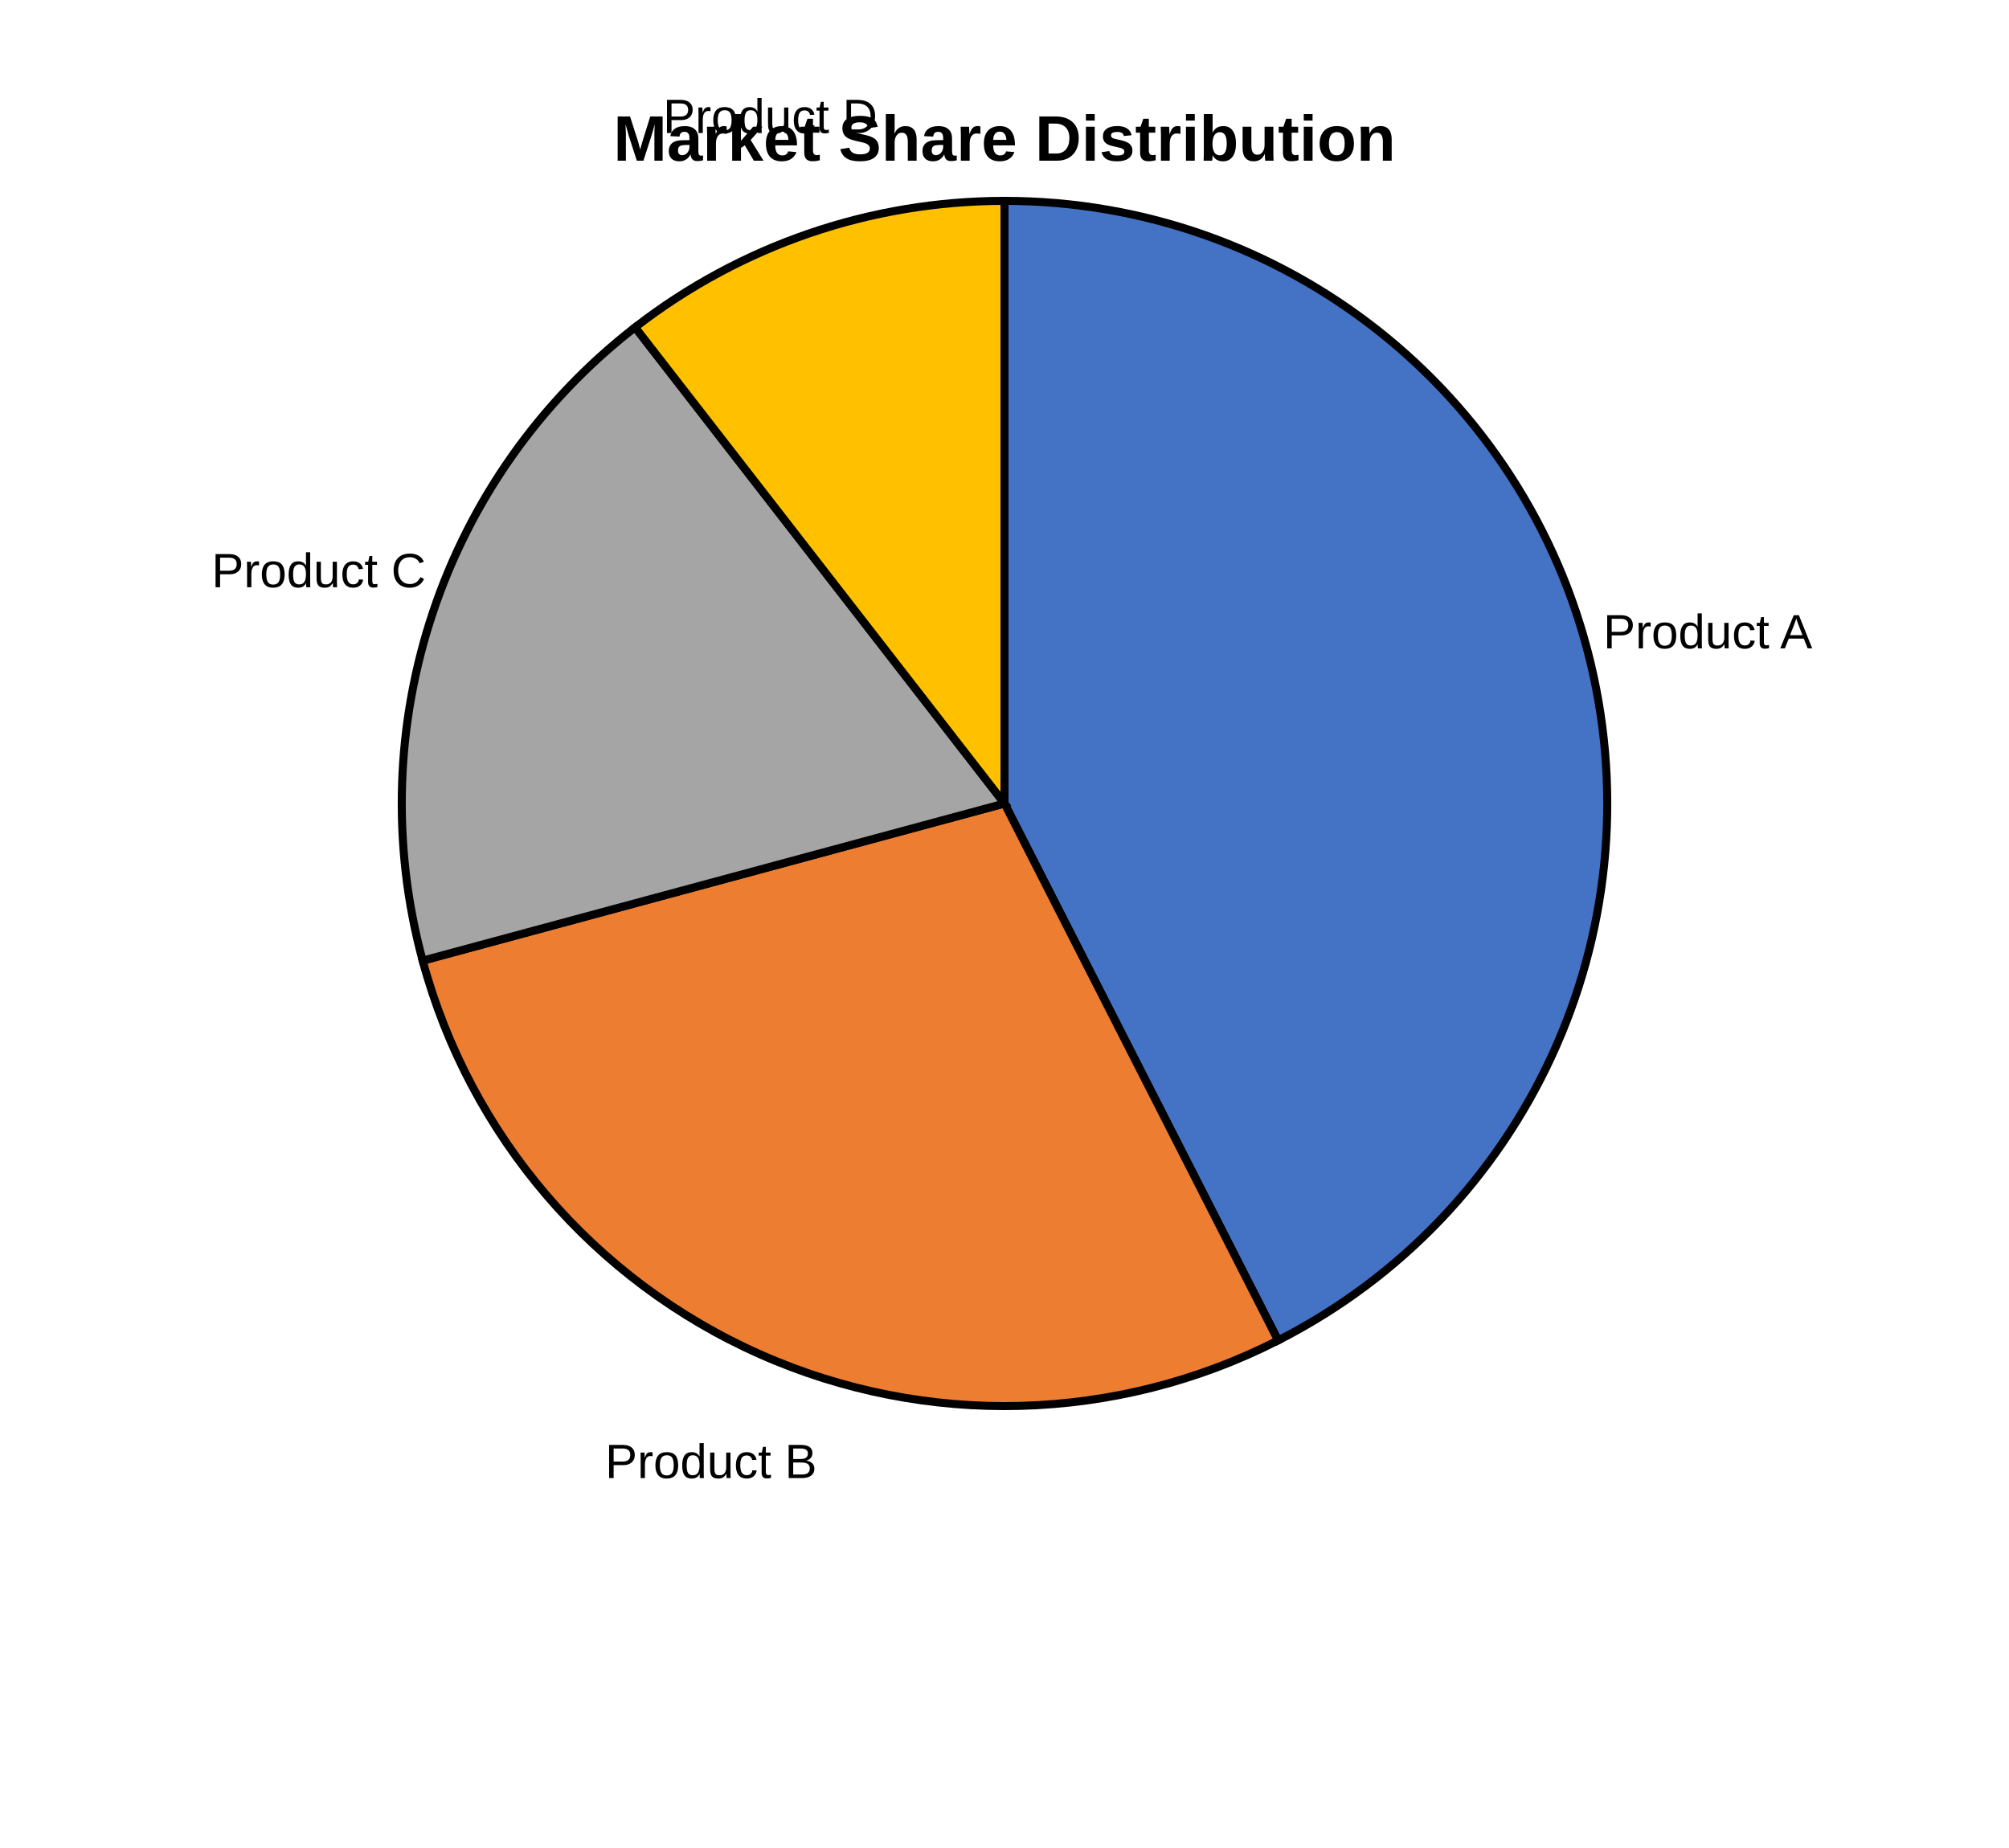
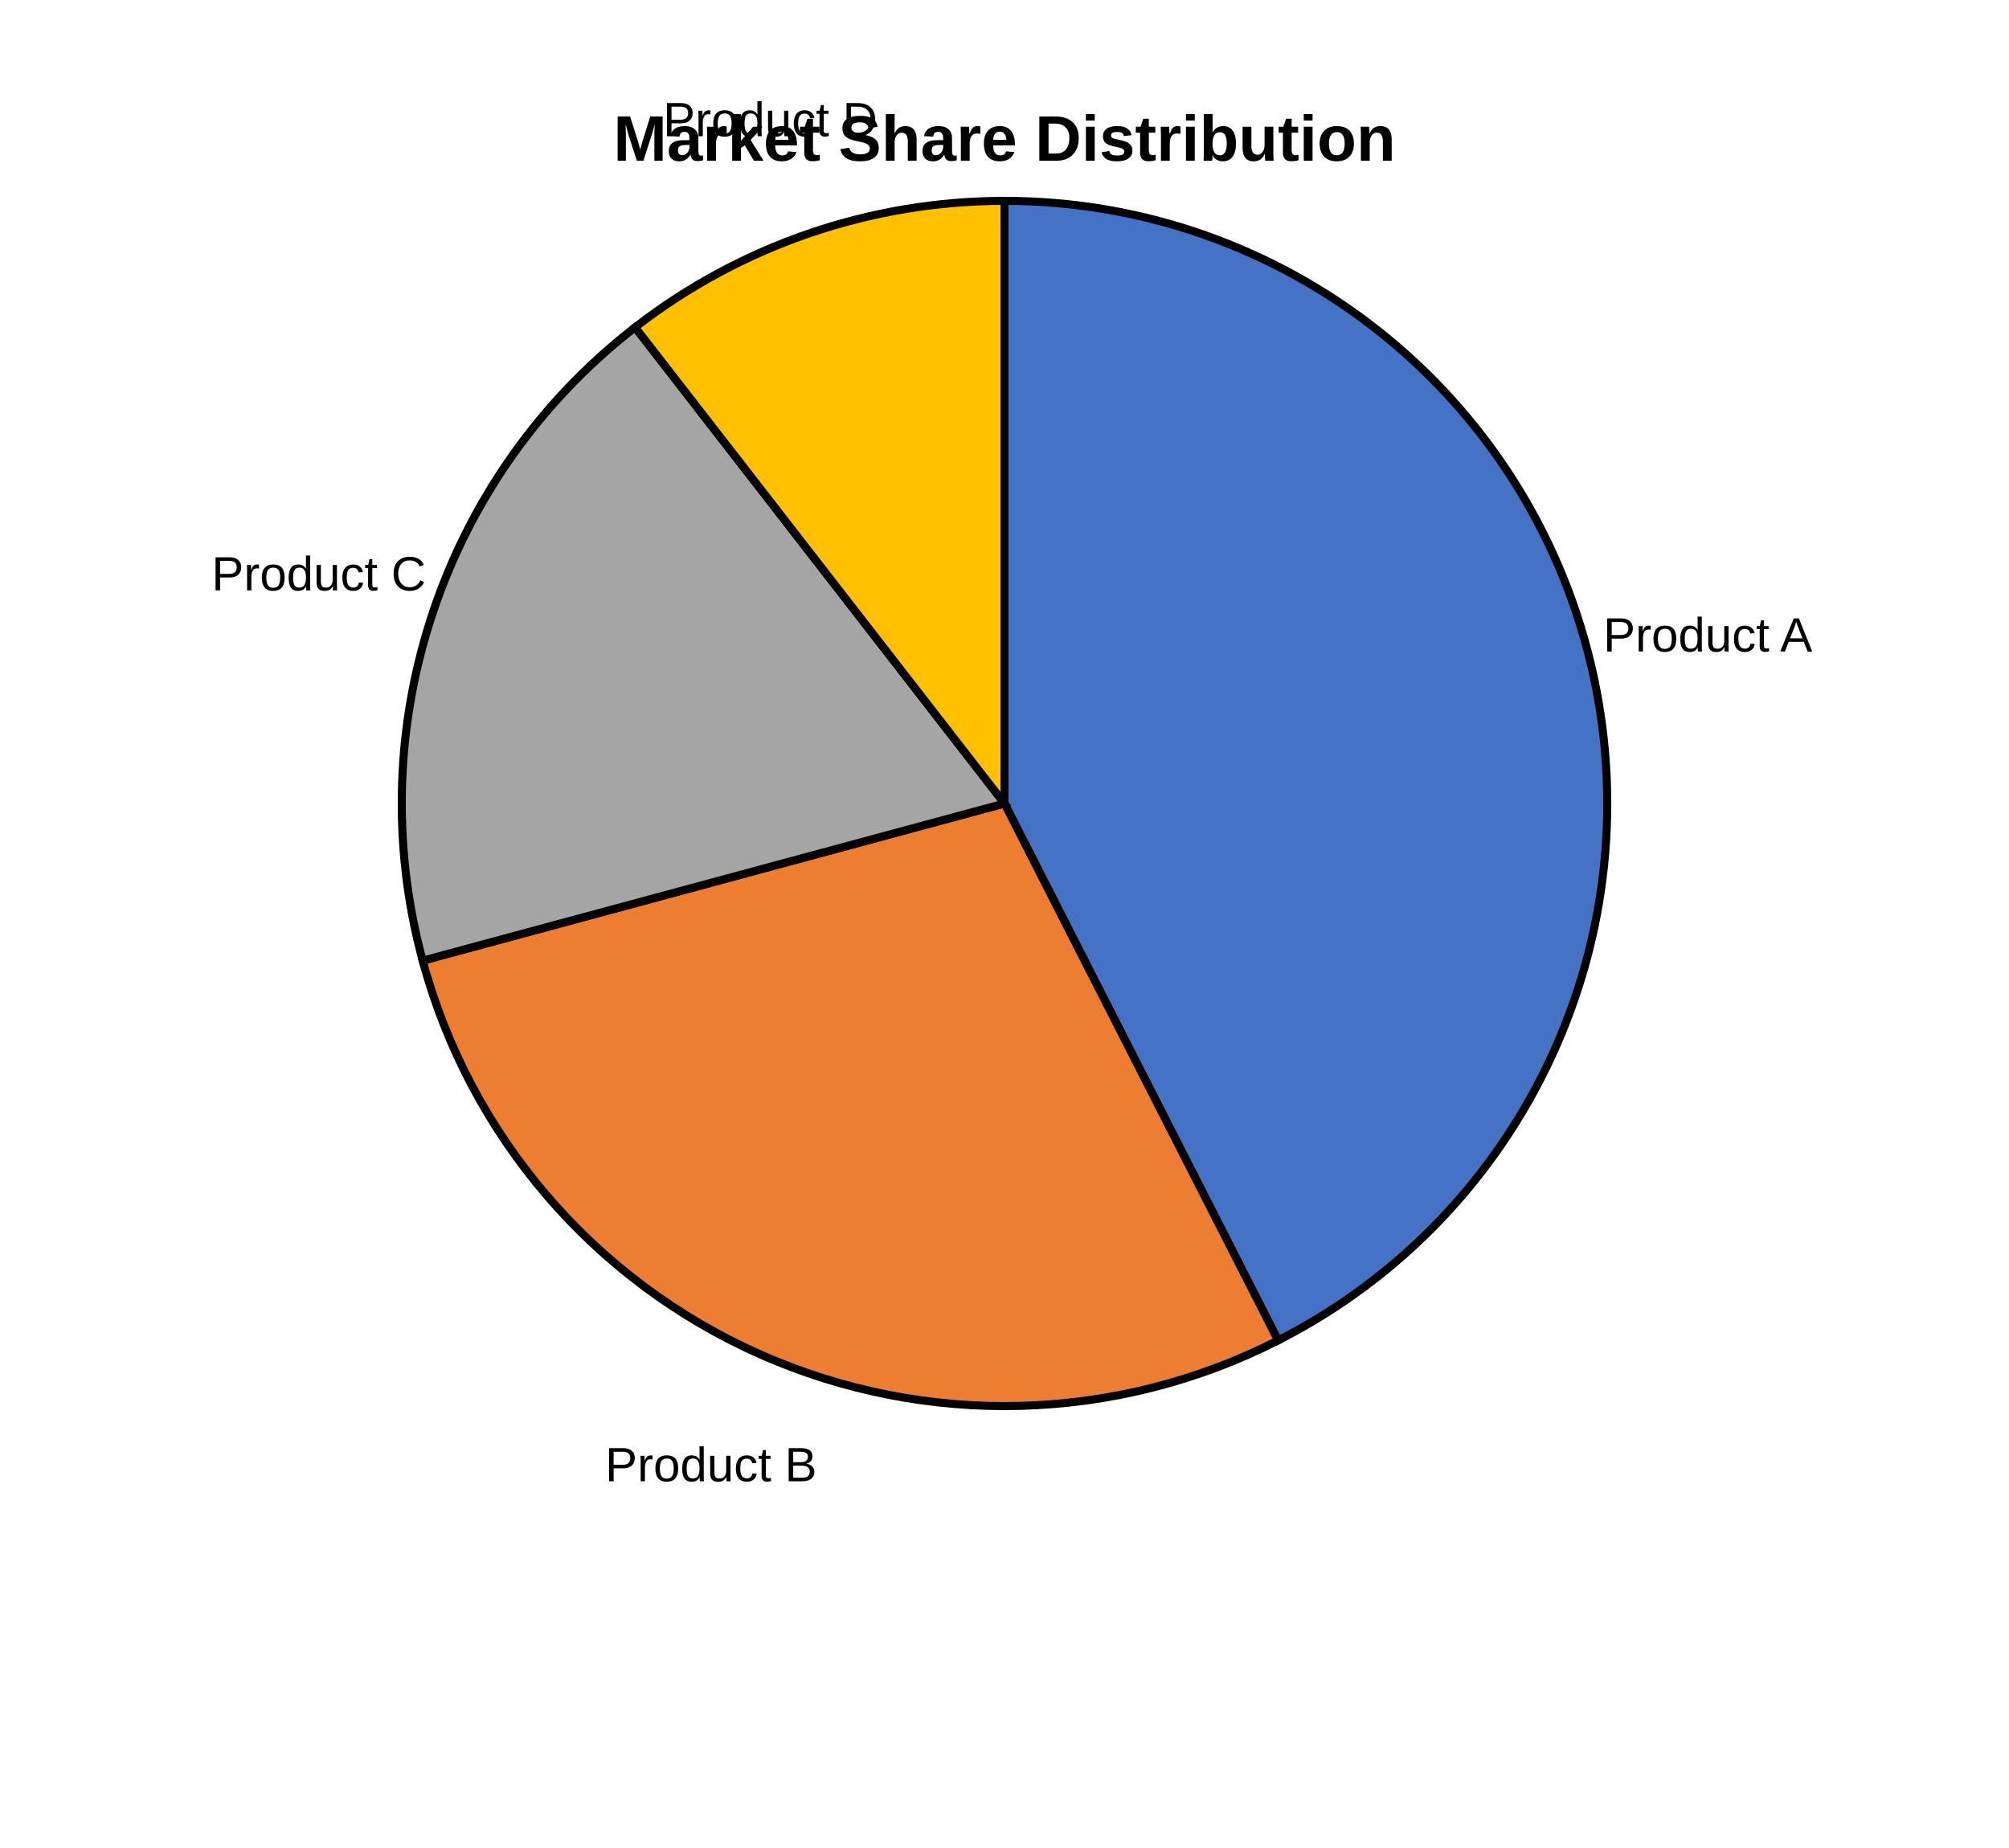
<svg xmlns="http://www.w3.org/2000/svg" width="500.0" height="460.0" viewBox="0 0 500 460" version="1.2">
  <text fill="#000000" x="250.0" y="40.0" text-anchor="middle" font-family="Arial, Helvetica, sans-serif" font-size="16.0" font-weight="bold">Market Share Distribution</text>
  <path id="slice-0" fill="#4472C4" stroke="#000000" stroke-width="2" d="M 250 200 L 250.0 50.0 A 150 150 0 0 1 318.099 333.651 Z" />
  <path id="slice-1" fill="#ED7D31" stroke="#000000" stroke-width="2" d="M 250 200 L 318.099 333.651 A 150 150 0 0 1 105.193 239.126 Z" />
  <path id="slice-2" fill="#A5A5A5" stroke="#000000" stroke-width="2" d="M 250 200 L 105.193 239.126 A 150 150 0 0 1 158.064 81.477 Z" />
  <path id="slice-3" fill="#FFC000" stroke="#000000" stroke-width="2" d="M 250 200 L 158.064 81.477 A 150 150 0 0 1 250 50.0 Z" />
-   <text fill="#000000" x="425.027" y="157.98" text-anchor="middle" font-family="Arial, Helvetica, sans-serif" font-size="12.0" dominant-baseline="middle">Product A</text>
-   <text fill="#000000" x="176.96" y="364.515" text-anchor="middle" font-family="Arial, Helvetica, sans-serif" font-size="12.0" dominant-baseline="middle">Product B</text>
-   <text fill="#000000" x="79.342" y="142.766" text-anchor="middle" font-family="Arial, Helvetica, sans-serif" font-size="12.0" dominant-baseline="middle">Product C</text>
-   <text fill="#000000" x="191.695" y="29.705" text-anchor="middle" font-family="Arial, Helvetica, sans-serif" font-size="12.0" dominant-baseline="middle">Product D</text>
+   <text fill="#000000" x="425.027" y="162.18" text-anchor="middle" font-family="Arial, Helvetica, sans-serif" font-size="12.0">Product A</text>
+   <text fill="#000000" x="176.96" y="368.715" text-anchor="middle" font-family="Arial, Helvetica, sans-serif" font-size="12.0">Product B</text>
+   <text fill="#000000" x="79.342" y="146.966" text-anchor="middle" font-family="Arial, Helvetica, sans-serif" font-size="12.0">Product C</text>
+   <text fill="#000000" x="191.695" y="33.905" text-anchor="middle" font-family="Arial, Helvetica, sans-serif" font-size="12.0">Product D</text>
</svg>
